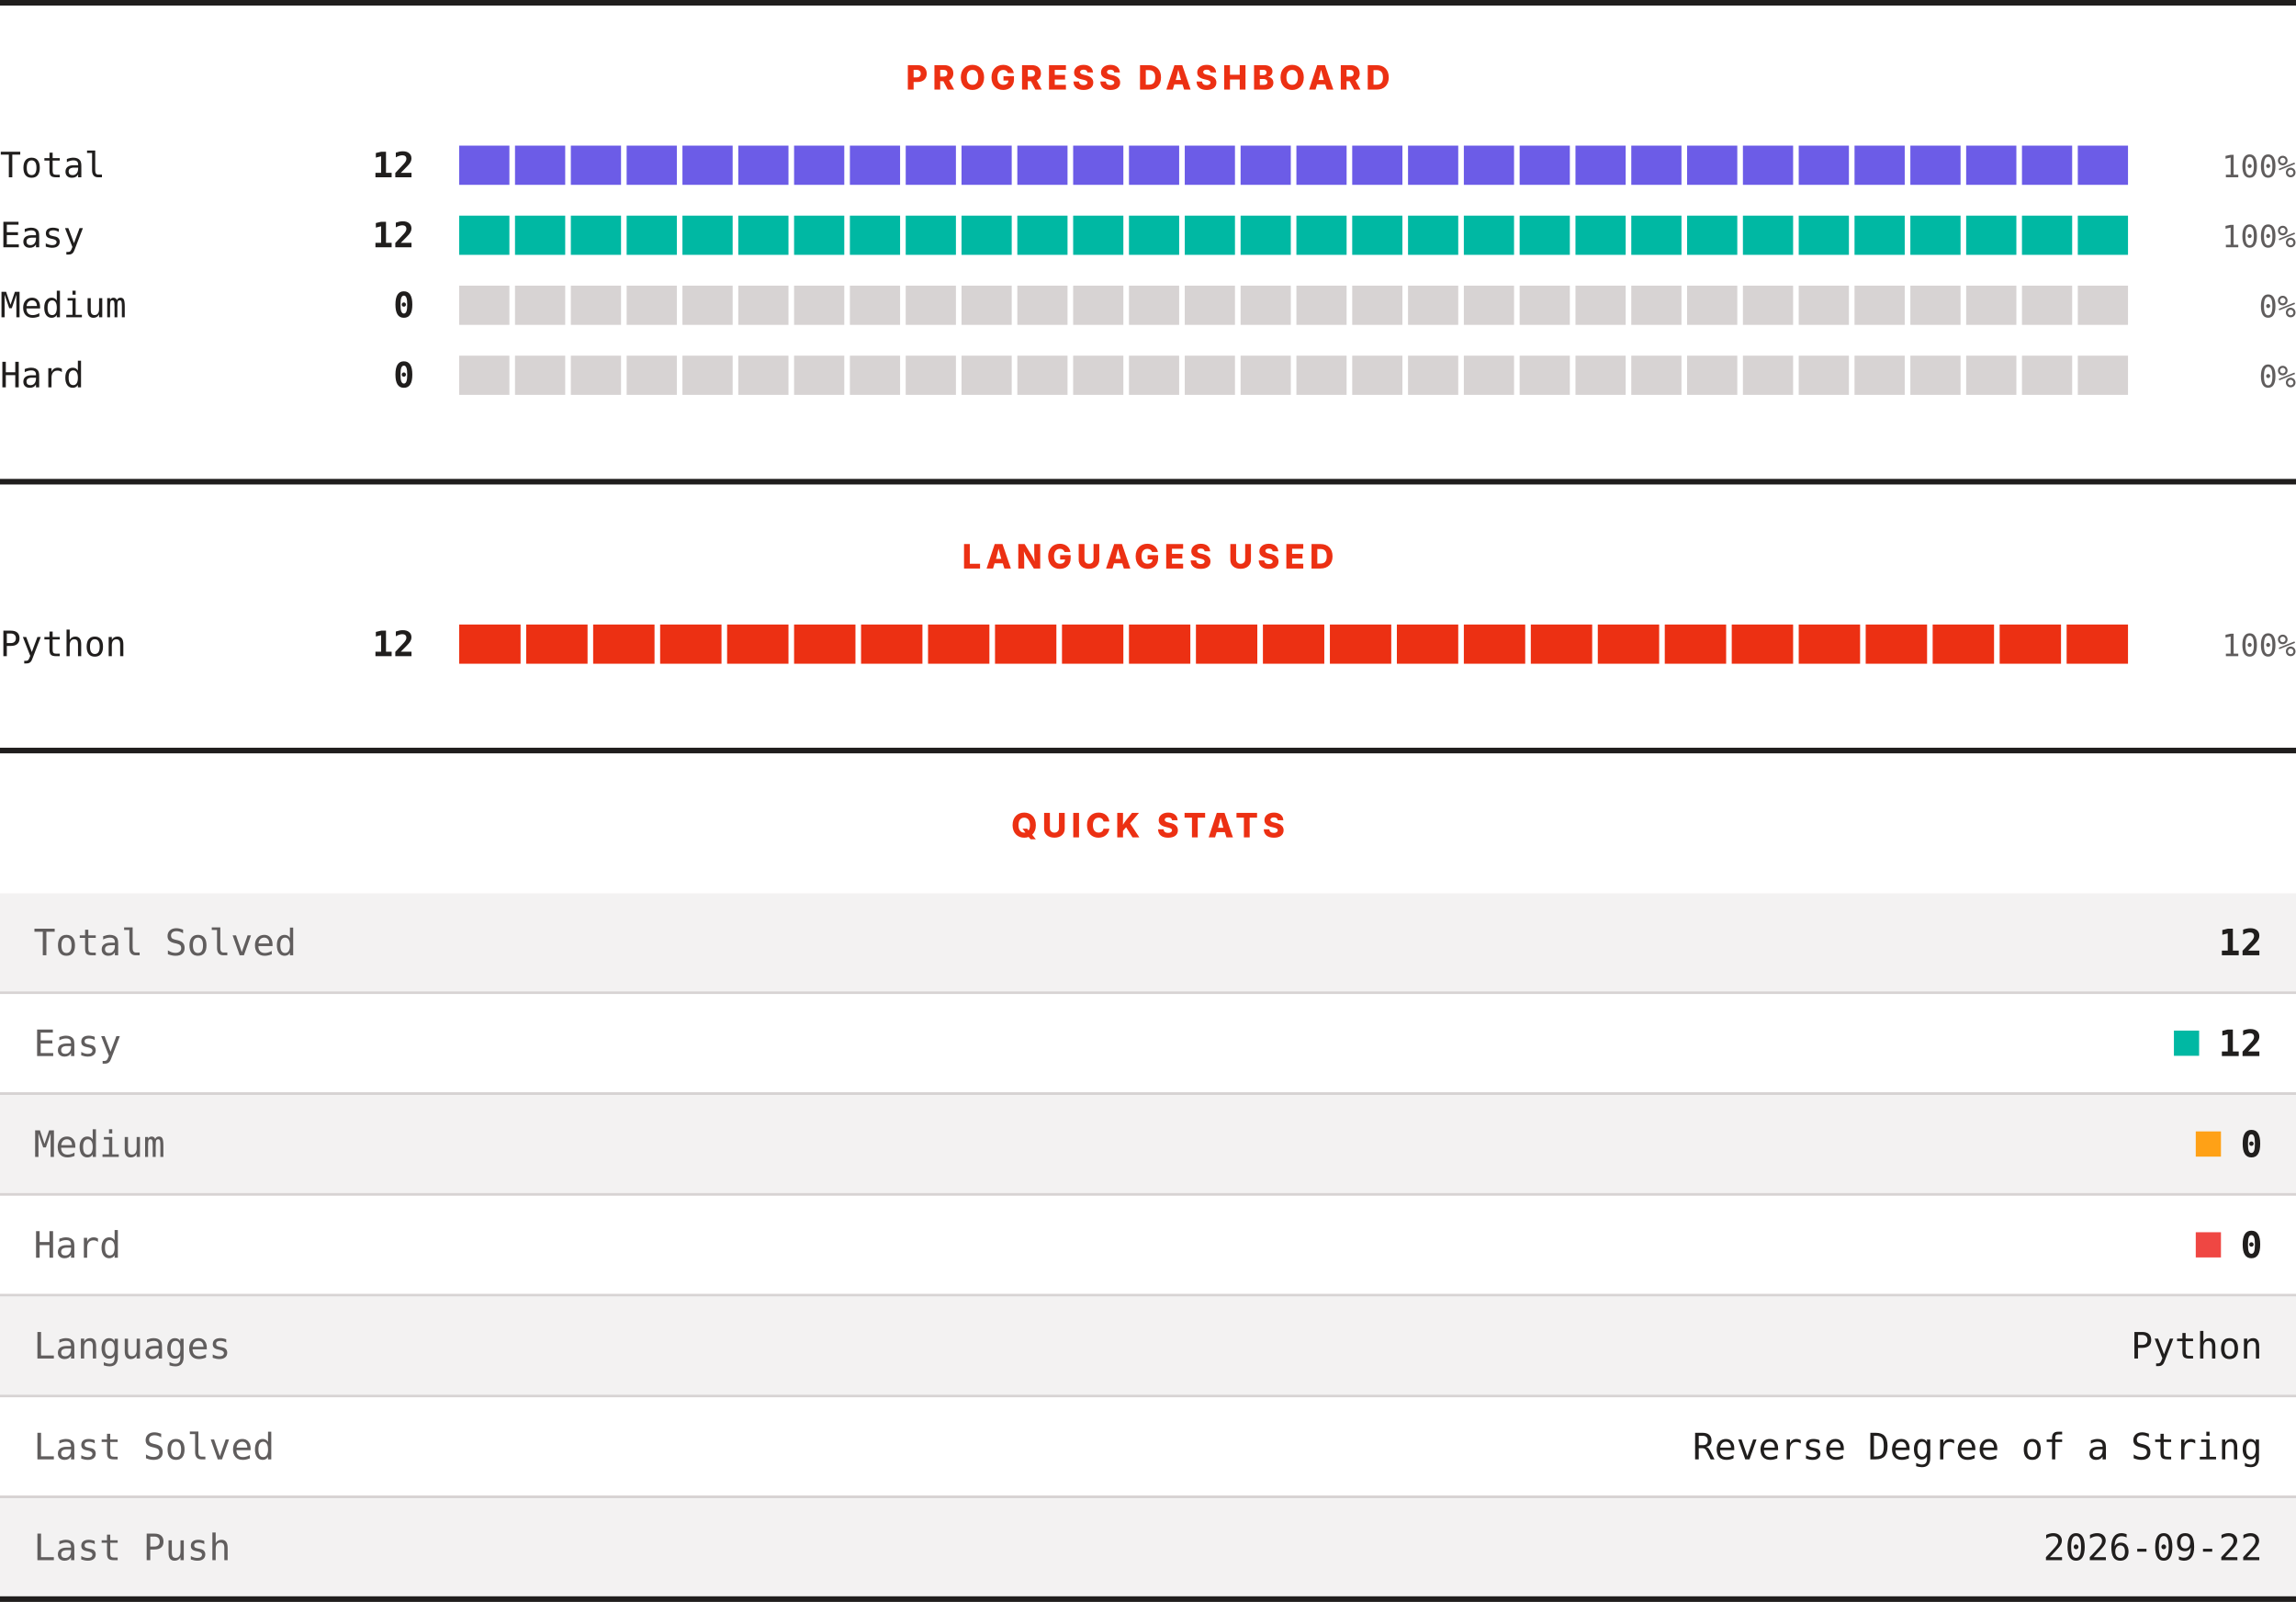
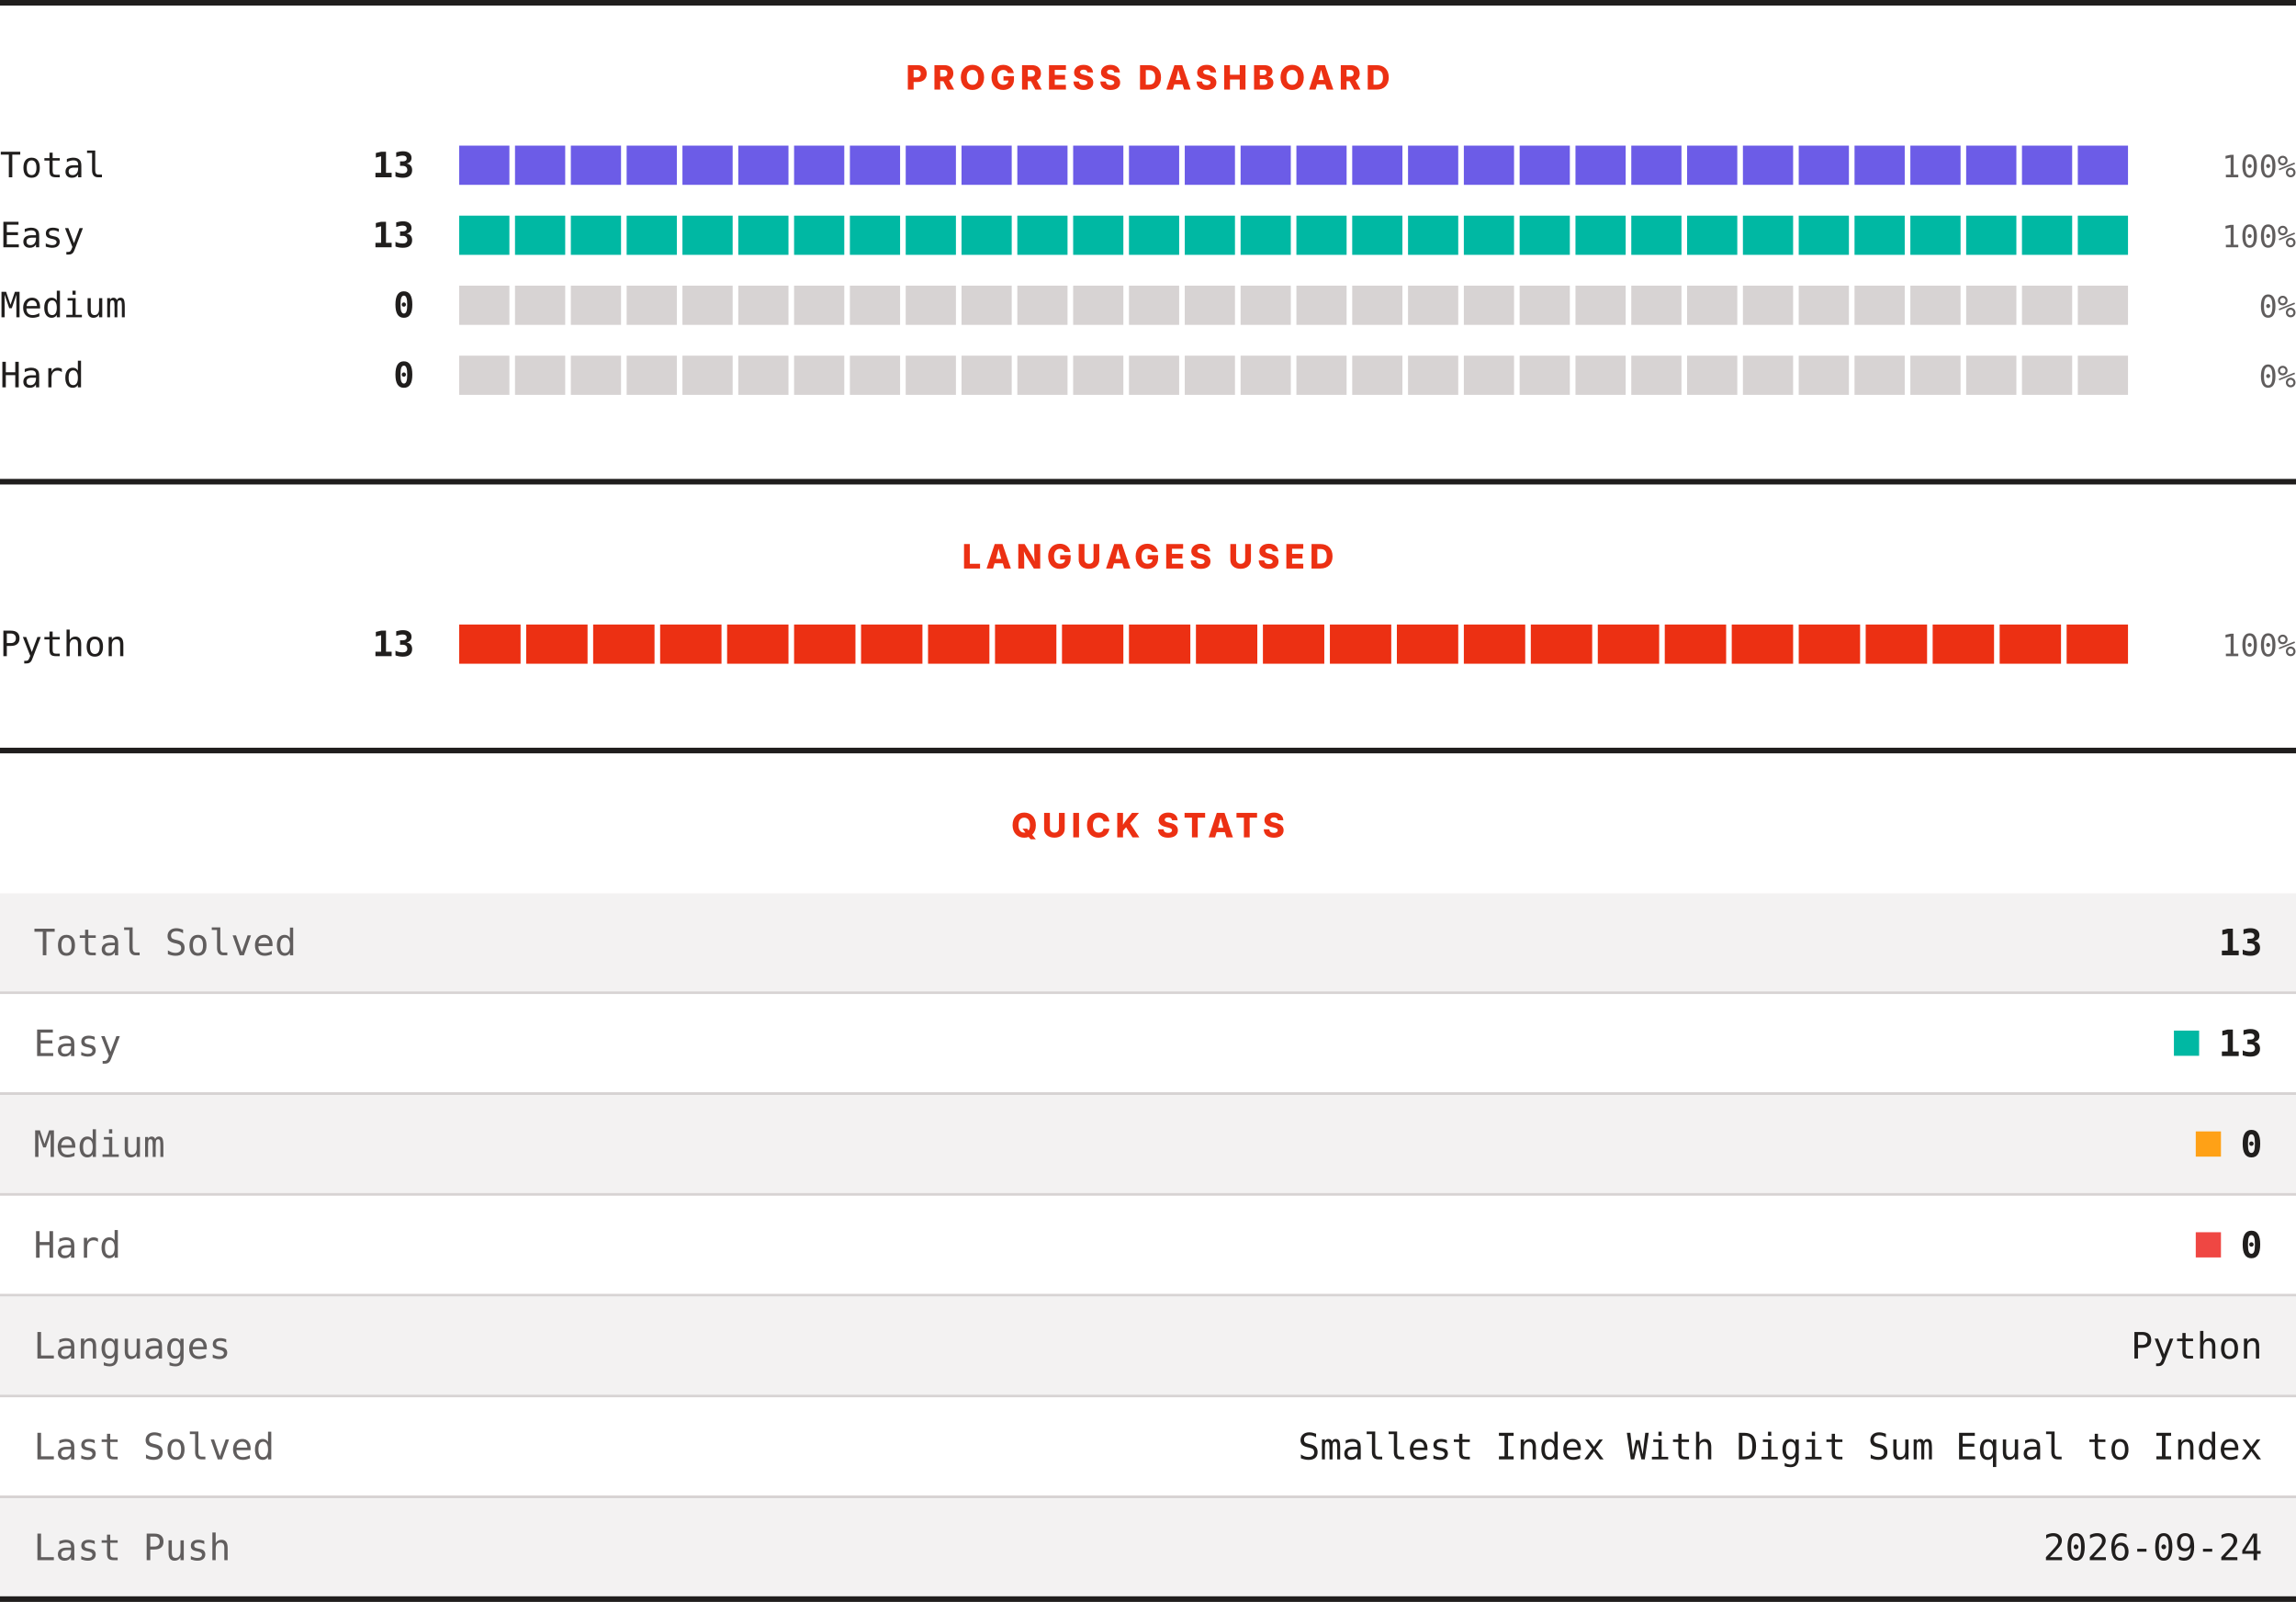
<svg xmlns="http://www.w3.org/2000/svg" width="820" height="572" viewBox="0 0 820 572" role="img" aria-label="LeetCode progress, languages and quick stats">
  <rect width="820" height="572" fill="#ffffff" />
  <rect x="0" y="0" width="820" height="2" fill="#201e1d" />
  <text x="410" y="32" text-anchor="middle" font-family="Archivo, system-ui, -apple-system, Segoe UI, sans-serif" font-size="12" font-weight="800" letter-spacing="1.68" fill="#ec3013">PROGRESS DASHBOARD</text>
  <text x="0" y="63.3" font-family="ui-monospace, SFMono-Regular, Menlo, Consolas, monospace" font-size="12.5" fill="#201e1d">Total</text>
-   <text x="148" y="63.3" text-anchor="end" font-family="ui-monospace, SFMono-Regular, Menlo, Consolas, monospace" font-size="12.5" font-weight="700" fill="#201e1d">12</text>
+   <text x="148" y="63.3" text-anchor="end" font-family="ui-monospace, SFMono-Regular, Menlo, Consolas, monospace" font-size="12.5" font-weight="700" fill="#201e1d">13</text>
  <rect x="164.00" y="52" width="17.93" height="14" fill="#6c5ce7" />
  <rect x="183.93" y="52" width="17.93" height="14" fill="#6c5ce7" />
  <rect x="203.87" y="52" width="17.93" height="14" fill="#6c5ce7" />
  <rect x="223.80" y="52" width="17.93" height="14" fill="#6c5ce7" />
  <rect x="243.73" y="52" width="17.93" height="14" fill="#6c5ce7" />
  <rect x="263.67" y="52" width="17.93" height="14" fill="#6c5ce7" />
  <rect x="283.60" y="52" width="17.93" height="14" fill="#6c5ce7" />
  <rect x="303.53" y="52" width="17.93" height="14" fill="#6c5ce7" />
  <rect x="323.47" y="52" width="17.93" height="14" fill="#6c5ce7" />
  <rect x="343.40" y="52" width="17.93" height="14" fill="#6c5ce7" />
  <rect x="363.33" y="52" width="17.93" height="14" fill="#6c5ce7" />
  <rect x="383.27" y="52" width="17.93" height="14" fill="#6c5ce7" />
  <rect x="403.20" y="52" width="17.93" height="14" fill="#6c5ce7" />
  <rect x="423.13" y="52" width="17.93" height="14" fill="#6c5ce7" />
  <rect x="443.07" y="52" width="17.93" height="14" fill="#6c5ce7" />
  <rect x="463.00" y="52" width="17.93" height="14" fill="#6c5ce7" />
  <rect x="482.93" y="52" width="17.93" height="14" fill="#6c5ce7" />
  <rect x="502.87" y="52" width="17.93" height="14" fill="#6c5ce7" />
  <rect x="522.80" y="52" width="17.93" height="14" fill="#6c5ce7" />
  <rect x="542.73" y="52" width="17.93" height="14" fill="#6c5ce7" />
  <rect x="562.67" y="52" width="17.93" height="14" fill="#6c5ce7" />
  <rect x="582.60" y="52" width="17.93" height="14" fill="#6c5ce7" />
  <rect x="602.53" y="52" width="17.93" height="14" fill="#6c5ce7" />
  <rect x="622.47" y="52" width="17.93" height="14" fill="#6c5ce7" />
  <rect x="642.40" y="52" width="17.93" height="14" fill="#6c5ce7" />
  <rect x="662.33" y="52" width="17.93" height="14" fill="#6c5ce7" />
  <rect x="682.27" y="52" width="17.93" height="14" fill="#6c5ce7" />
  <rect x="702.20" y="52" width="17.93" height="14" fill="#6c5ce7" />
  <rect x="722.13" y="52" width="17.93" height="14" fill="#6c5ce7" />
  <rect x="742.07" y="52" width="17.93" height="14" fill="#6c5ce7" />
  <text x="820" y="63.3" text-anchor="end" font-family="ui-monospace, SFMono-Regular, Menlo, Consolas, monospace" font-size="11" fill="#605d5d">100%</text>
  <text x="0" y="88.3" font-family="ui-monospace, SFMono-Regular, Menlo, Consolas, monospace" font-size="12.5" fill="#201e1d">Easy</text>
-   <text x="148" y="88.3" text-anchor="end" font-family="ui-monospace, SFMono-Regular, Menlo, Consolas, monospace" font-size="12.5" font-weight="700" fill="#201e1d">12</text>
+   <text x="148" y="88.3" text-anchor="end" font-family="ui-monospace, SFMono-Regular, Menlo, Consolas, monospace" font-size="12.5" font-weight="700" fill="#201e1d">13</text>
  <rect x="164.00" y="77" width="17.93" height="14" fill="#00b8a3" />
  <rect x="183.93" y="77" width="17.93" height="14" fill="#00b8a3" />
  <rect x="203.87" y="77" width="17.93" height="14" fill="#00b8a3" />
  <rect x="223.80" y="77" width="17.93" height="14" fill="#00b8a3" />
  <rect x="243.73" y="77" width="17.93" height="14" fill="#00b8a3" />
  <rect x="263.67" y="77" width="17.93" height="14" fill="#00b8a3" />
  <rect x="283.60" y="77" width="17.93" height="14" fill="#00b8a3" />
  <rect x="303.53" y="77" width="17.93" height="14" fill="#00b8a3" />
  <rect x="323.47" y="77" width="17.93" height="14" fill="#00b8a3" />
  <rect x="343.40" y="77" width="17.93" height="14" fill="#00b8a3" />
  <rect x="363.33" y="77" width="17.93" height="14" fill="#00b8a3" />
  <rect x="383.27" y="77" width="17.93" height="14" fill="#00b8a3" />
  <rect x="403.20" y="77" width="17.93" height="14" fill="#00b8a3" />
  <rect x="423.13" y="77" width="17.93" height="14" fill="#00b8a3" />
  <rect x="443.07" y="77" width="17.93" height="14" fill="#00b8a3" />
  <rect x="463.00" y="77" width="17.93" height="14" fill="#00b8a3" />
  <rect x="482.93" y="77" width="17.93" height="14" fill="#00b8a3" />
  <rect x="502.87" y="77" width="17.93" height="14" fill="#00b8a3" />
  <rect x="522.80" y="77" width="17.93" height="14" fill="#00b8a3" />
  <rect x="542.73" y="77" width="17.93" height="14" fill="#00b8a3" />
  <rect x="562.67" y="77" width="17.93" height="14" fill="#00b8a3" />
  <rect x="582.60" y="77" width="17.93" height="14" fill="#00b8a3" />
  <rect x="602.53" y="77" width="17.93" height="14" fill="#00b8a3" />
  <rect x="622.47" y="77" width="17.93" height="14" fill="#00b8a3" />
  <rect x="642.40" y="77" width="17.93" height="14" fill="#00b8a3" />
  <rect x="662.33" y="77" width="17.93" height="14" fill="#00b8a3" />
  <rect x="682.27" y="77" width="17.93" height="14" fill="#00b8a3" />
  <rect x="702.20" y="77" width="17.93" height="14" fill="#00b8a3" />
  <rect x="722.13" y="77" width="17.93" height="14" fill="#00b8a3" />
  <rect x="742.07" y="77" width="17.93" height="14" fill="#00b8a3" />
  <text x="820" y="88.3" text-anchor="end" font-family="ui-monospace, SFMono-Regular, Menlo, Consolas, monospace" font-size="11" fill="#605d5d">100%</text>
  <text x="0" y="113.3" font-family="ui-monospace, SFMono-Regular, Menlo, Consolas, monospace" font-size="12.5" fill="#201e1d">Medium</text>
  <text x="148" y="113.3" text-anchor="end" font-family="ui-monospace, SFMono-Regular, Menlo, Consolas, monospace" font-size="12.5" font-weight="700" fill="#201e1d">0</text>
  <rect x="164.00" y="102" width="17.93" height="14" fill="#d7d3d3" />
  <rect x="183.93" y="102" width="17.93" height="14" fill="#d7d3d3" />
  <rect x="203.87" y="102" width="17.93" height="14" fill="#d7d3d3" />
  <rect x="223.80" y="102" width="17.93" height="14" fill="#d7d3d3" />
  <rect x="243.73" y="102" width="17.93" height="14" fill="#d7d3d3" />
  <rect x="263.67" y="102" width="17.93" height="14" fill="#d7d3d3" />
  <rect x="283.60" y="102" width="17.93" height="14" fill="#d7d3d3" />
  <rect x="303.53" y="102" width="17.93" height="14" fill="#d7d3d3" />
  <rect x="323.47" y="102" width="17.93" height="14" fill="#d7d3d3" />
  <rect x="343.40" y="102" width="17.93" height="14" fill="#d7d3d3" />
  <rect x="363.33" y="102" width="17.93" height="14" fill="#d7d3d3" />
  <rect x="383.27" y="102" width="17.93" height="14" fill="#d7d3d3" />
  <rect x="403.20" y="102" width="17.93" height="14" fill="#d7d3d3" />
  <rect x="423.13" y="102" width="17.93" height="14" fill="#d7d3d3" />
  <rect x="443.07" y="102" width="17.93" height="14" fill="#d7d3d3" />
  <rect x="463.00" y="102" width="17.93" height="14" fill="#d7d3d3" />
  <rect x="482.93" y="102" width="17.93" height="14" fill="#d7d3d3" />
  <rect x="502.87" y="102" width="17.93" height="14" fill="#d7d3d3" />
  <rect x="522.80" y="102" width="17.93" height="14" fill="#d7d3d3" />
  <rect x="542.73" y="102" width="17.93" height="14" fill="#d7d3d3" />
  <rect x="562.67" y="102" width="17.93" height="14" fill="#d7d3d3" />
  <rect x="582.60" y="102" width="17.93" height="14" fill="#d7d3d3" />
  <rect x="602.53" y="102" width="17.93" height="14" fill="#d7d3d3" />
  <rect x="622.47" y="102" width="17.93" height="14" fill="#d7d3d3" />
  <rect x="642.40" y="102" width="17.93" height="14" fill="#d7d3d3" />
  <rect x="662.33" y="102" width="17.93" height="14" fill="#d7d3d3" />
  <rect x="682.27" y="102" width="17.93" height="14" fill="#d7d3d3" />
  <rect x="702.20" y="102" width="17.93" height="14" fill="#d7d3d3" />
  <rect x="722.13" y="102" width="17.93" height="14" fill="#d7d3d3" />
  <rect x="742.07" y="102" width="17.93" height="14" fill="#d7d3d3" />
  <text x="820" y="113.3" text-anchor="end" font-family="ui-monospace, SFMono-Regular, Menlo, Consolas, monospace" font-size="11" fill="#605d5d">0%</text>
  <text x="0" y="138.3" font-family="ui-monospace, SFMono-Regular, Menlo, Consolas, monospace" font-size="12.5" fill="#201e1d">Hard</text>
  <text x="148" y="138.3" text-anchor="end" font-family="ui-monospace, SFMono-Regular, Menlo, Consolas, monospace" font-size="12.5" font-weight="700" fill="#201e1d">0</text>
  <rect x="164.00" y="127" width="17.93" height="14" fill="#d7d3d3" />
  <rect x="183.93" y="127" width="17.93" height="14" fill="#d7d3d3" />
  <rect x="203.87" y="127" width="17.93" height="14" fill="#d7d3d3" />
  <rect x="223.80" y="127" width="17.93" height="14" fill="#d7d3d3" />
  <rect x="243.73" y="127" width="17.93" height="14" fill="#d7d3d3" />
  <rect x="263.67" y="127" width="17.93" height="14" fill="#d7d3d3" />
  <rect x="283.60" y="127" width="17.93" height="14" fill="#d7d3d3" />
  <rect x="303.53" y="127" width="17.93" height="14" fill="#d7d3d3" />
  <rect x="323.47" y="127" width="17.93" height="14" fill="#d7d3d3" />
  <rect x="343.40" y="127" width="17.93" height="14" fill="#d7d3d3" />
  <rect x="363.33" y="127" width="17.93" height="14" fill="#d7d3d3" />
  <rect x="383.27" y="127" width="17.93" height="14" fill="#d7d3d3" />
  <rect x="403.20" y="127" width="17.93" height="14" fill="#d7d3d3" />
  <rect x="423.13" y="127" width="17.93" height="14" fill="#d7d3d3" />
  <rect x="443.07" y="127" width="17.93" height="14" fill="#d7d3d3" />
  <rect x="463.00" y="127" width="17.93" height="14" fill="#d7d3d3" />
  <rect x="482.93" y="127" width="17.93" height="14" fill="#d7d3d3" />
  <rect x="502.87" y="127" width="17.93" height="14" fill="#d7d3d3" />
  <rect x="522.80" y="127" width="17.93" height="14" fill="#d7d3d3" />
  <rect x="542.73" y="127" width="17.93" height="14" fill="#d7d3d3" />
  <rect x="562.67" y="127" width="17.93" height="14" fill="#d7d3d3" />
  <rect x="582.60" y="127" width="17.93" height="14" fill="#d7d3d3" />
  <rect x="602.53" y="127" width="17.93" height="14" fill="#d7d3d3" />
  <rect x="622.47" y="127" width="17.93" height="14" fill="#d7d3d3" />
  <rect x="642.40" y="127" width="17.93" height="14" fill="#d7d3d3" />
  <rect x="662.33" y="127" width="17.93" height="14" fill="#d7d3d3" />
  <rect x="682.27" y="127" width="17.93" height="14" fill="#d7d3d3" />
  <rect x="702.20" y="127" width="17.93" height="14" fill="#d7d3d3" />
  <rect x="722.13" y="127" width="17.93" height="14" fill="#d7d3d3" />
  <rect x="742.07" y="127" width="17.93" height="14" fill="#d7d3d3" />
  <text x="820" y="138.3" text-anchor="end" font-family="ui-monospace, SFMono-Regular, Menlo, Consolas, monospace" font-size="11" fill="#605d5d">0%</text>
  <rect x="0" y="171" width="820" height="2" fill="#201e1d" />
  <text x="410" y="203" text-anchor="middle" font-family="Archivo, system-ui, -apple-system, Segoe UI, sans-serif" font-size="12" font-weight="800" letter-spacing="1.68" fill="#ec3013">LANGUAGES USED</text>
  <text x="0" y="234.3" font-family="ui-monospace, SFMono-Regular, Menlo, Consolas, monospace" font-size="12.5" fill="#201e1d">Python</text>
-   <text x="148" y="234.3" text-anchor="end" font-family="ui-monospace, SFMono-Regular, Menlo, Consolas, monospace" font-size="12.5" font-weight="700" fill="#201e1d">12</text>
+   <text x="148" y="234.3" text-anchor="end" font-family="ui-monospace, SFMono-Regular, Menlo, Consolas, monospace" font-size="12.5" font-weight="700" fill="#201e1d">13</text>
  <rect x="164.00" y="223" width="21.92" height="14" fill="#ec3013" />
  <rect x="187.92" y="223" width="21.92" height="14" fill="#ec3013" />
  <rect x="211.84" y="223" width="21.92" height="14" fill="#ec3013" />
  <rect x="235.76" y="223" width="21.92" height="14" fill="#ec3013" />
  <rect x="259.68" y="223" width="21.92" height="14" fill="#ec3013" />
  <rect x="283.60" y="223" width="21.92" height="14" fill="#ec3013" />
  <rect x="307.52" y="223" width="21.92" height="14" fill="#ec3013" />
  <rect x="331.44" y="223" width="21.92" height="14" fill="#ec3013" />
  <rect x="355.36" y="223" width="21.92" height="14" fill="#ec3013" />
  <rect x="379.28" y="223" width="21.92" height="14" fill="#ec3013" />
  <rect x="403.20" y="223" width="21.92" height="14" fill="#ec3013" />
  <rect x="427.12" y="223" width="21.92" height="14" fill="#ec3013" />
  <rect x="451.04" y="223" width="21.92" height="14" fill="#ec3013" />
  <rect x="474.96" y="223" width="21.92" height="14" fill="#ec3013" />
  <rect x="498.88" y="223" width="21.92" height="14" fill="#ec3013" />
  <rect x="522.80" y="223" width="21.92" height="14" fill="#ec3013" />
  <rect x="546.72" y="223" width="21.92" height="14" fill="#ec3013" />
  <rect x="570.64" y="223" width="21.92" height="14" fill="#ec3013" />
  <rect x="594.56" y="223" width="21.92" height="14" fill="#ec3013" />
  <rect x="618.48" y="223" width="21.92" height="14" fill="#ec3013" />
  <rect x="642.40" y="223" width="21.92" height="14" fill="#ec3013" />
  <rect x="666.32" y="223" width="21.92" height="14" fill="#ec3013" />
  <rect x="690.24" y="223" width="21.92" height="14" fill="#ec3013" />
  <rect x="714.16" y="223" width="21.92" height="14" fill="#ec3013" />
  <rect x="738.08" y="223" width="21.92" height="14" fill="#ec3013" />
  <text x="820" y="234.3" text-anchor="end" font-family="ui-monospace, SFMono-Regular, Menlo, Consolas, monospace" font-size="11" fill="#605d5d">100%</text>
  <rect x="0" y="267" width="820" height="2" fill="#201e1d" />
  <text x="410" y="299" text-anchor="middle" font-family="Archivo, system-ui, -apple-system, Segoe UI, sans-serif" font-size="12" font-weight="800" letter-spacing="1.68" fill="#ec3013">QUICK STATS</text>
  <rect x="0" y="319" width="820" height="35" fill="#f3f2f2" />
  <text x="12" y="341.1" font-family="ui-monospace, SFMono-Regular, Menlo, Consolas, monospace" font-size="13" fill="#605d5d">Total Solved</text>
-   <text x="808" y="341.1" text-anchor="end" font-family="ui-monospace, SFMono-Regular, Menlo, Consolas, monospace" font-size="13" font-weight="700" fill="#201e1d">12</text>
+   <text x="808" y="341.1" text-anchor="end" font-family="ui-monospace, SFMono-Regular, Menlo, Consolas, monospace" font-size="13" font-weight="700" fill="#201e1d">13</text>
  <rect x="0" y="354" width="820" height="1" fill="#d7d3d3" />
  <rect x="0" y="355" width="820" height="35" fill="#ffffff" />
  <text x="12" y="377.1" font-family="ui-monospace, SFMono-Regular, Menlo, Consolas, monospace" font-size="13" fill="#605d5d">Easy</text>
  <rect x="776.4" y="368" width="9" height="9" fill="#00b8a3" />
-   <text x="808" y="377.1" text-anchor="end" font-family="ui-monospace, SFMono-Regular, Menlo, Consolas, monospace" font-size="13" font-weight="700" fill="#201e1d">12</text>
+   <text x="808" y="377.1" text-anchor="end" font-family="ui-monospace, SFMono-Regular, Menlo, Consolas, monospace" font-size="13" font-weight="700" fill="#201e1d">13</text>
  <rect x="0" y="390" width="820" height="1" fill="#d7d3d3" />
  <rect x="0" y="391" width="820" height="35" fill="#f3f2f2" />
  <text x="12" y="413.1" font-family="ui-monospace, SFMono-Regular, Menlo, Consolas, monospace" font-size="13" fill="#605d5d">Medium</text>
  <rect x="784.2" y="404" width="9" height="9" fill="#ffa116" />
  <text x="808" y="413.1" text-anchor="end" font-family="ui-monospace, SFMono-Regular, Menlo, Consolas, monospace" font-size="13" font-weight="700" fill="#201e1d">0</text>
  <rect x="0" y="426" width="820" height="1" fill="#d7d3d3" />
  <rect x="0" y="427" width="820" height="35" fill="#ffffff" />
  <text x="12" y="449.1" font-family="ui-monospace, SFMono-Regular, Menlo, Consolas, monospace" font-size="13" fill="#605d5d">Hard</text>
  <rect x="784.2" y="440" width="9" height="9" fill="#ef4743" />
  <text x="808" y="449.1" text-anchor="end" font-family="ui-monospace, SFMono-Regular, Menlo, Consolas, monospace" font-size="13" font-weight="700" fill="#201e1d">0</text>
  <rect x="0" y="462" width="820" height="1" fill="#d7d3d3" />
  <rect x="0" y="463" width="820" height="35" fill="#f3f2f2" />
  <text x="12" y="485.1" font-family="ui-monospace, SFMono-Regular, Menlo, Consolas, monospace" font-size="13" fill="#605d5d">Languages</text>
  <text x="808" y="485.1" text-anchor="end" font-family="ui-monospace, SFMono-Regular, Menlo, Consolas, monospace" font-size="13" fill="#201e1d">Python</text>
  <rect x="0" y="498" width="820" height="1" fill="#d7d3d3" />
  <rect x="0" y="499" width="820" height="35" fill="#ffffff" />
  <text x="12" y="521.1" font-family="ui-monospace, SFMono-Regular, Menlo, Consolas, monospace" font-size="13" fill="#605d5d">Last Solved</text>
-   <text x="808" y="521.1" text-anchor="end" font-family="ui-monospace, SFMono-Regular, Menlo, Consolas, monospace" font-size="13" fill="#201e1d">Reverse Degree of a String</text>
+   <text x="808" y="521.1" text-anchor="end" font-family="ui-monospace, SFMono-Regular, Menlo, Consolas, monospace" font-size="13" fill="#201e1d">Smallest Index With Digit Sum Equal to Index</text>
  <rect x="0" y="534" width="820" height="1" fill="#d7d3d3" />
  <rect x="0" y="535" width="820" height="35" fill="#f3f2f2" />
  <text x="12" y="557.1" font-family="ui-monospace, SFMono-Regular, Menlo, Consolas, monospace" font-size="13" fill="#605d5d">Last Push</text>
-   <text x="808" y="557.1" text-anchor="end" font-family="ui-monospace, SFMono-Regular, Menlo, Consolas, monospace" font-size="13" fill="#201e1d">2026-09-22</text>
+   <text x="808" y="557.1" text-anchor="end" font-family="ui-monospace, SFMono-Regular, Menlo, Consolas, monospace" font-size="13" fill="#201e1d">2026-09-24</text>
  <rect x="0" y="570" width="820" height="2" fill="#201e1d" />
</svg>
